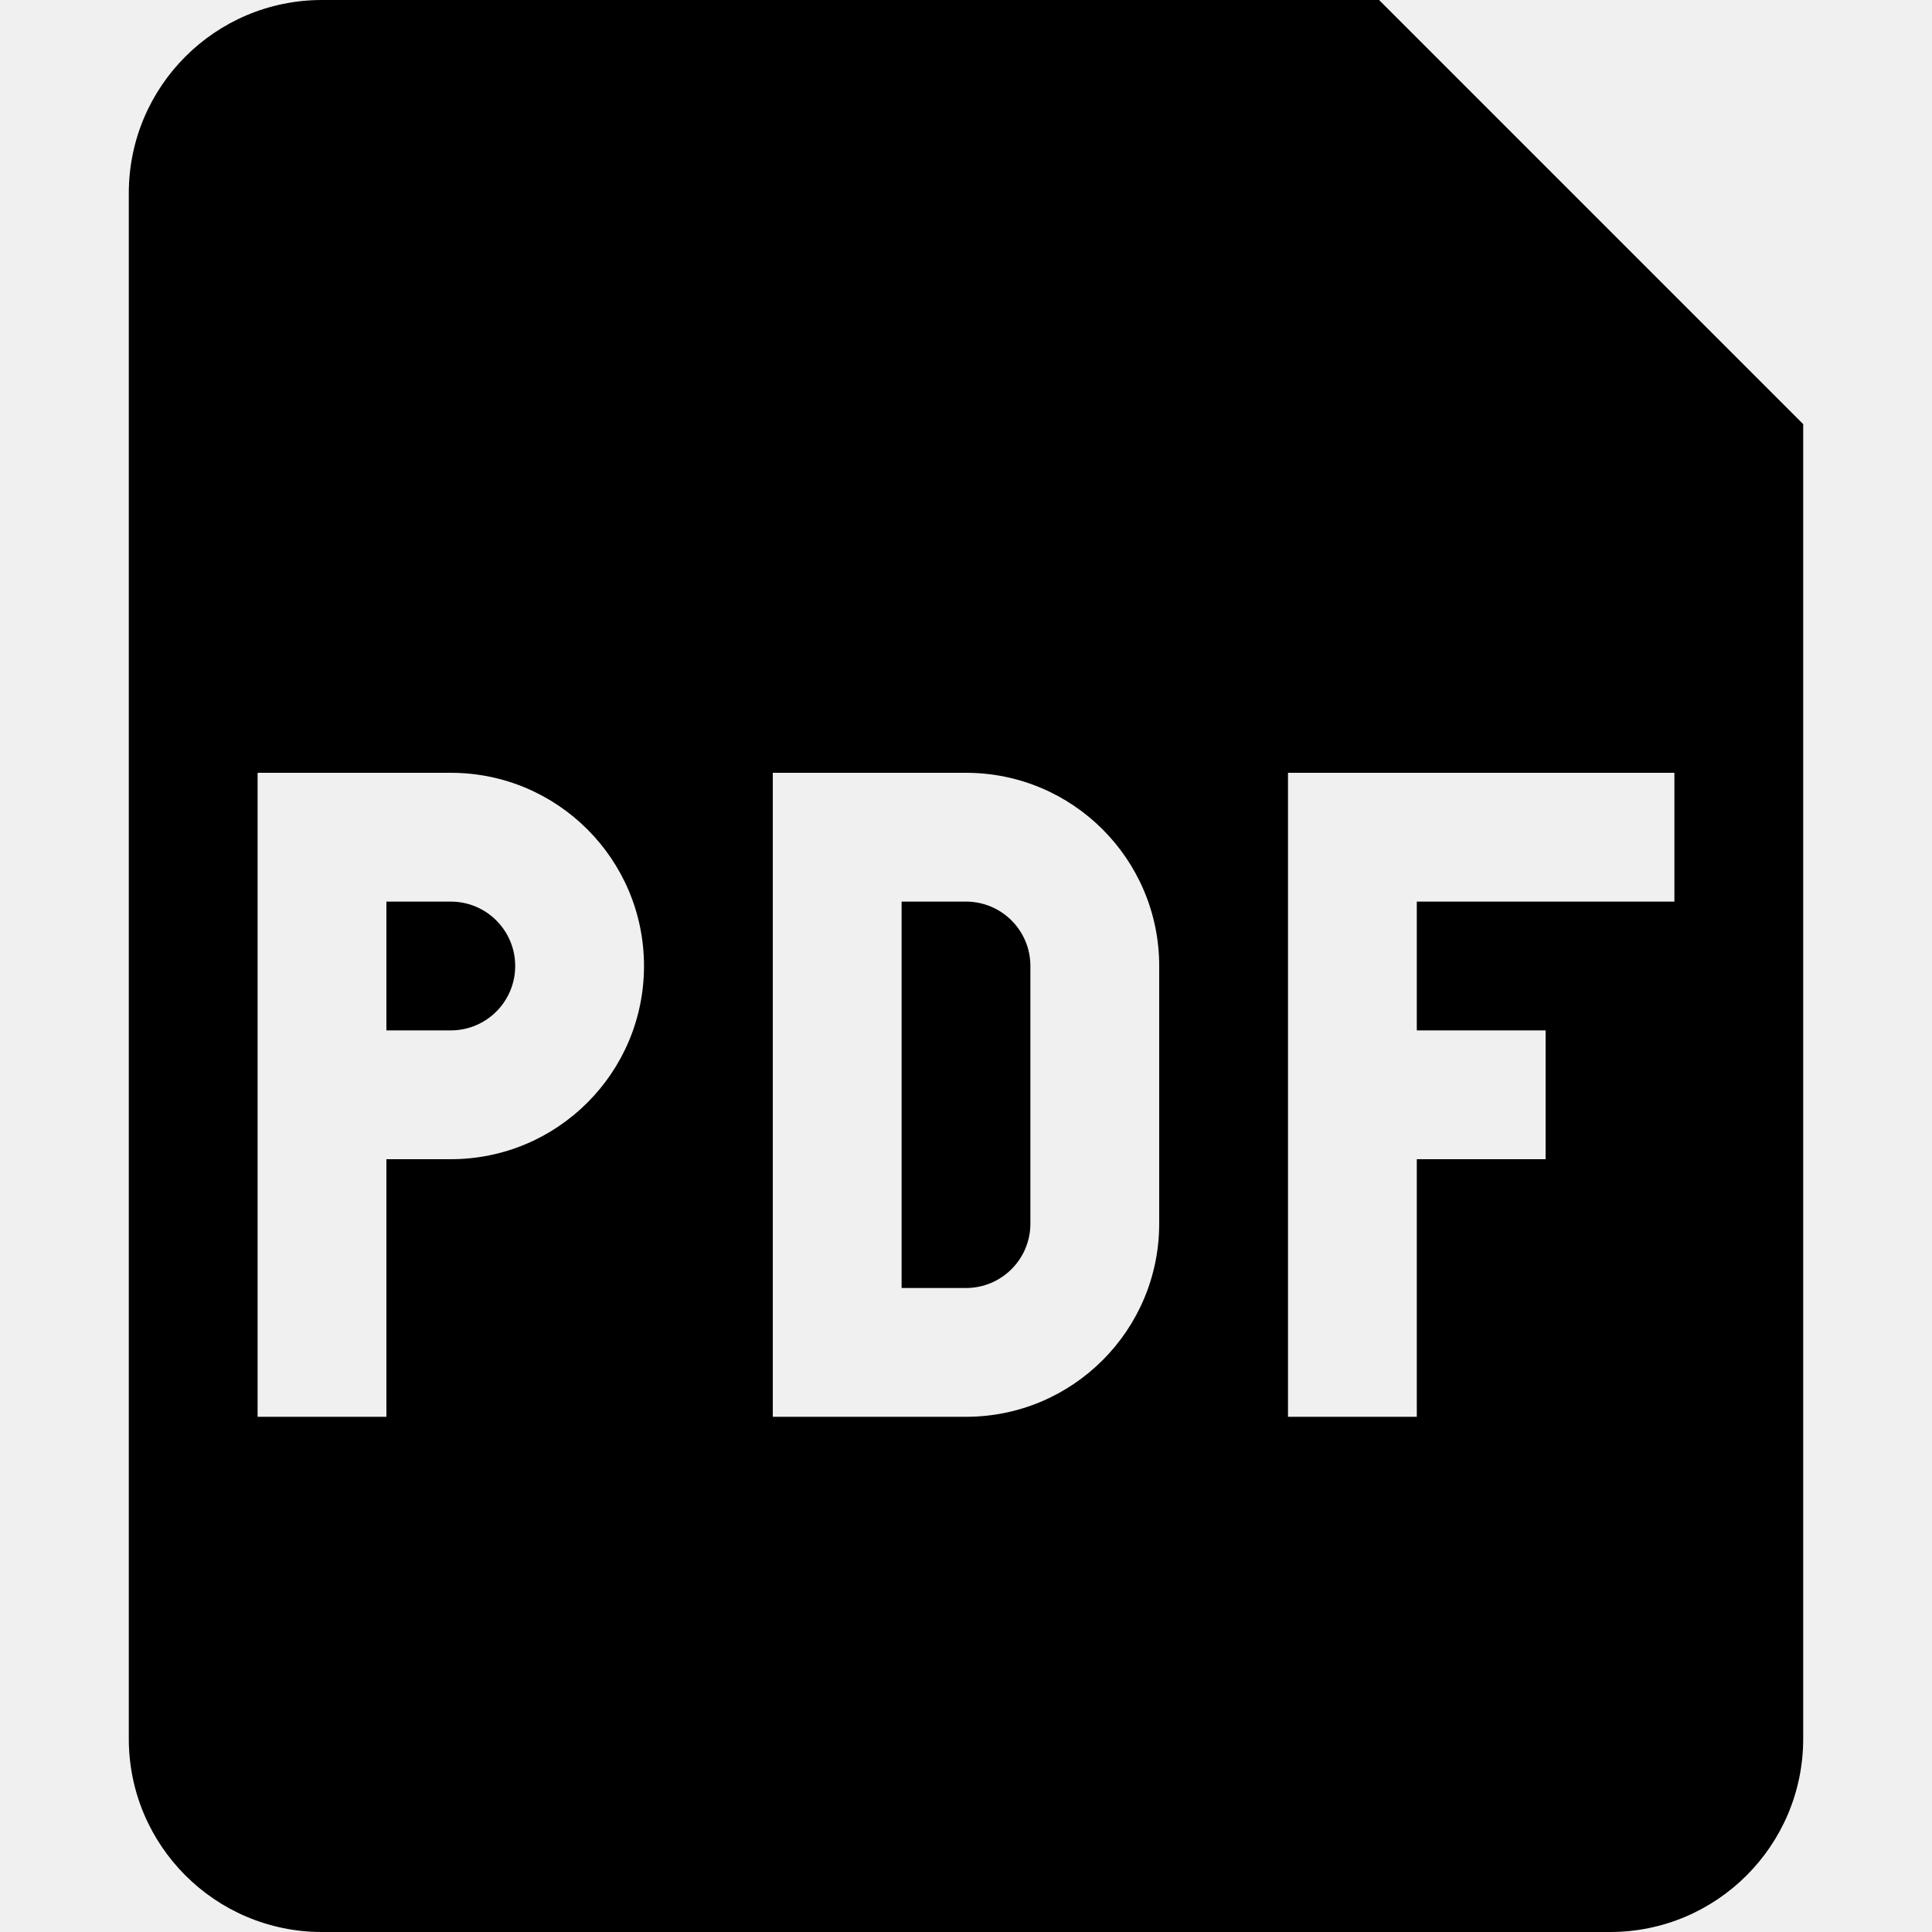
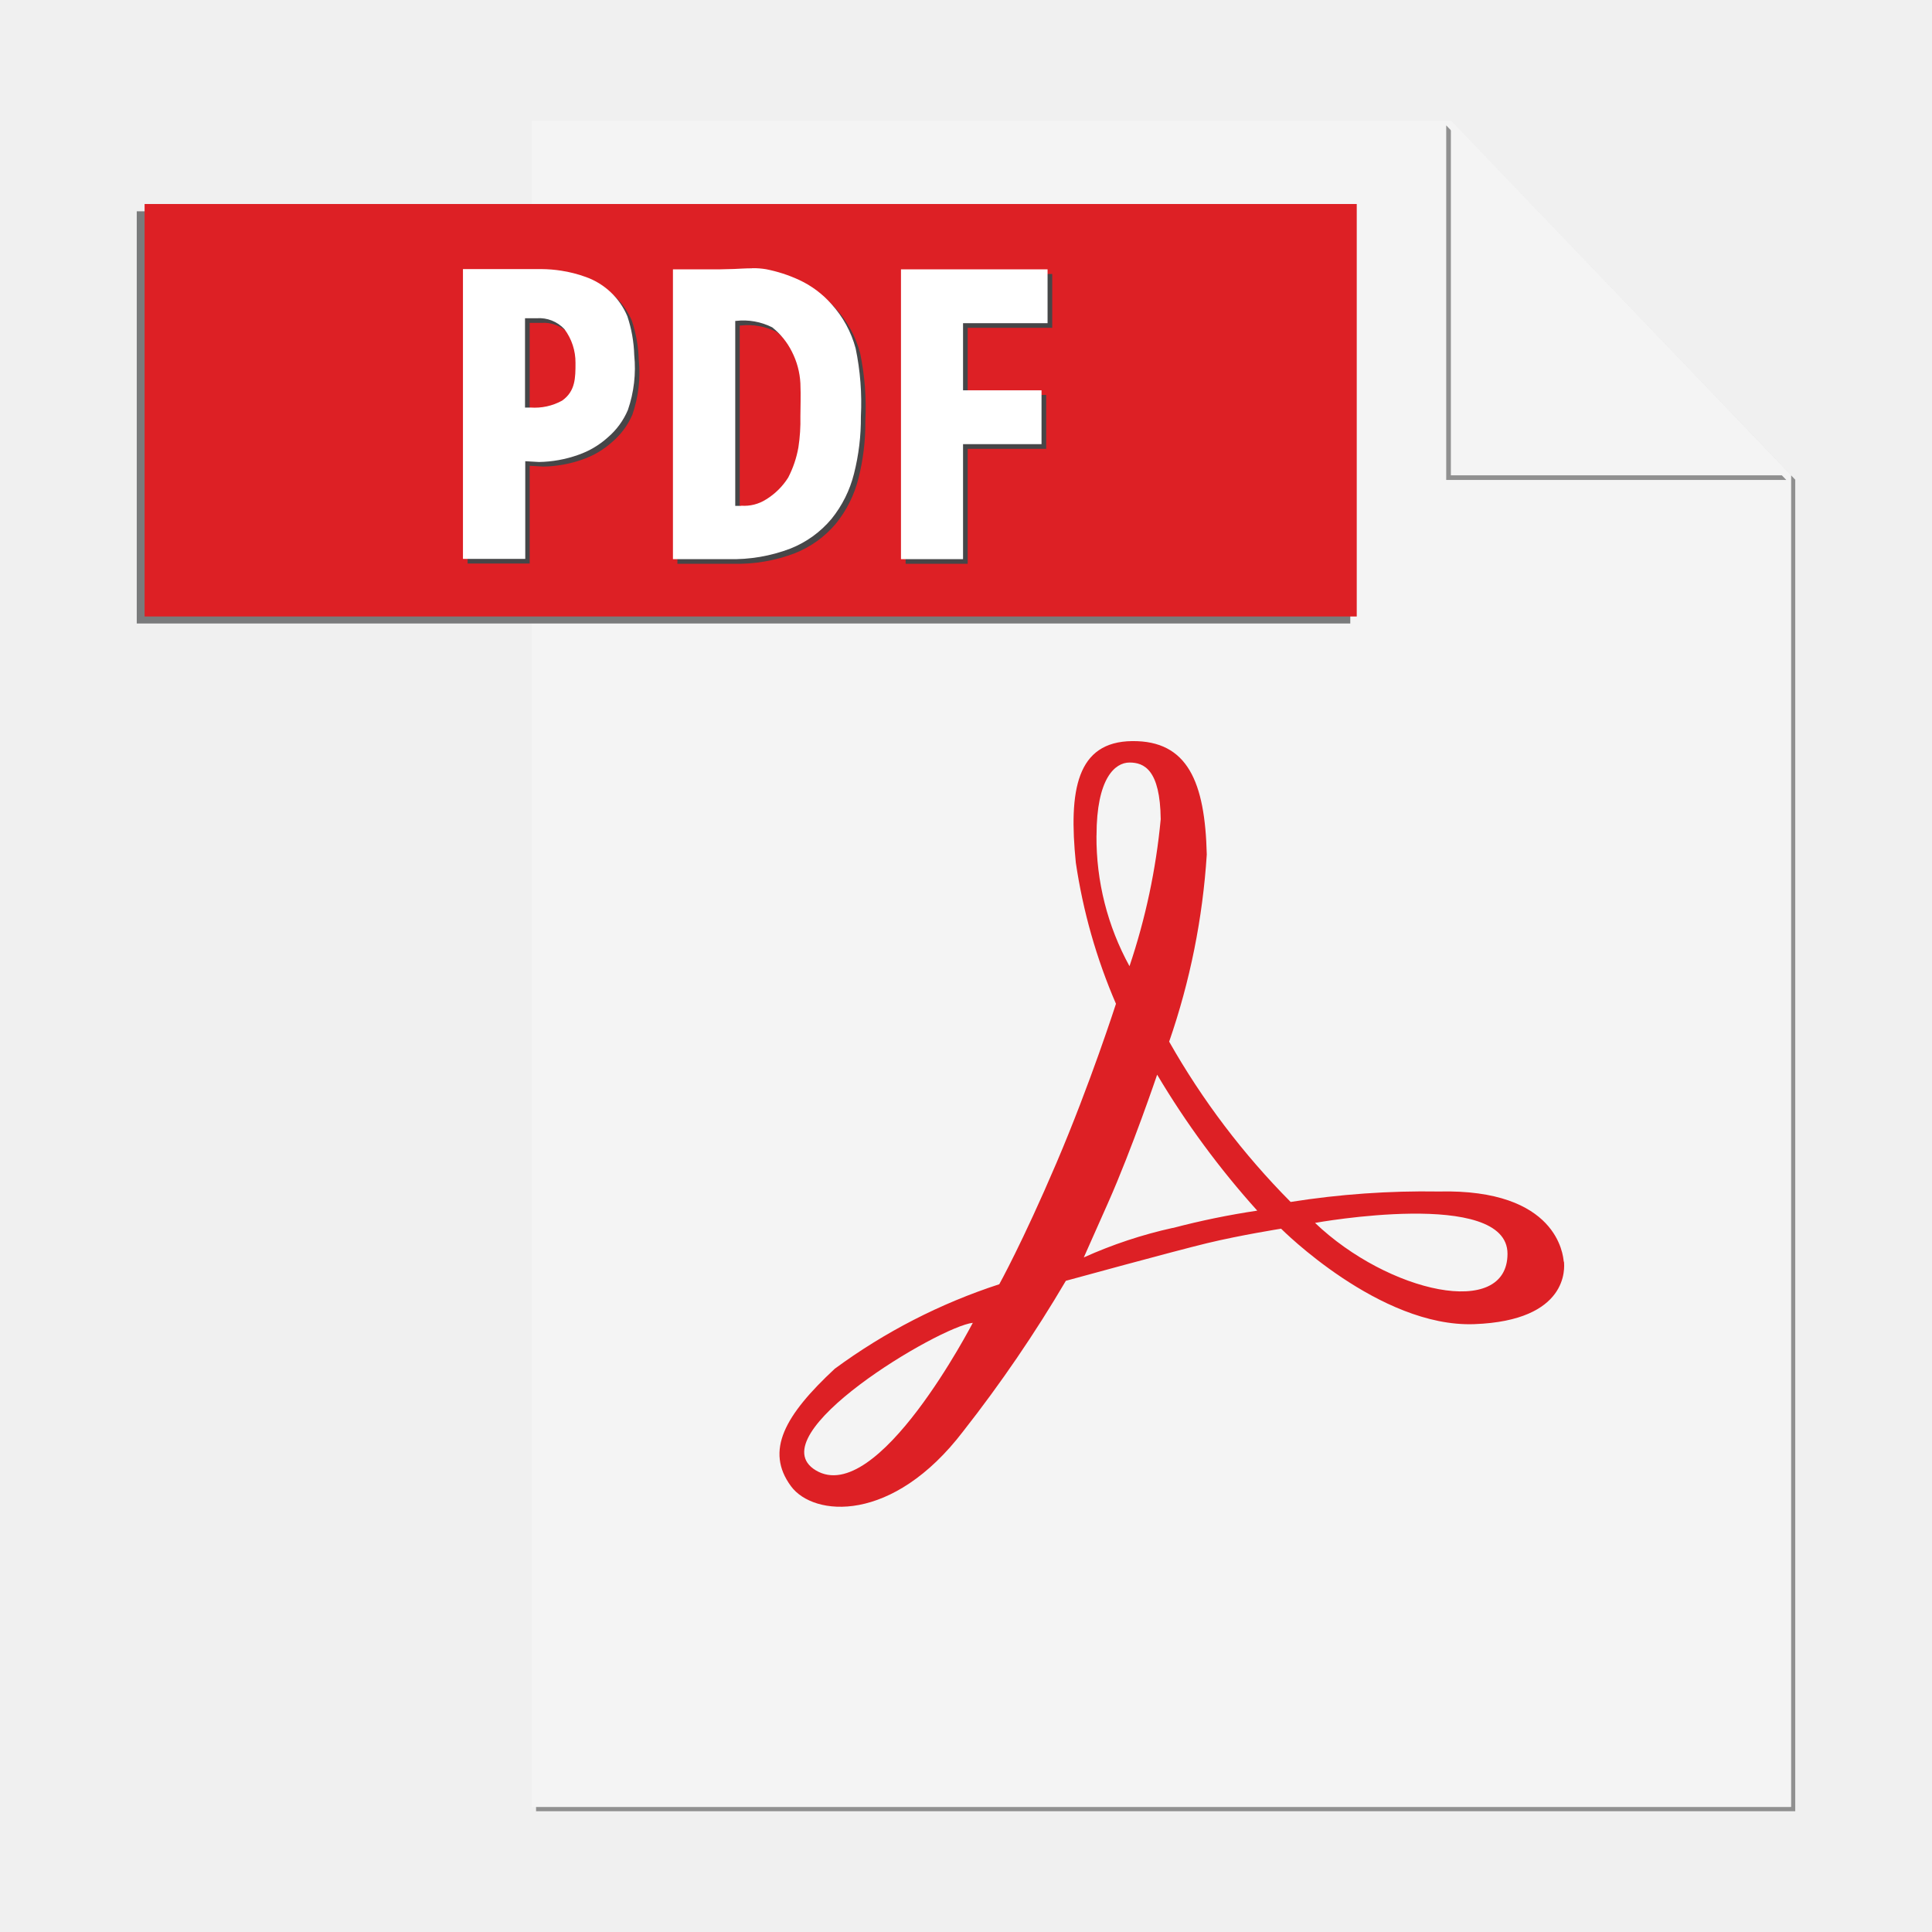
- <svg xmlns="http://www.w3.org/2000/svg" width="1em" height="1em" viewBox="0 0 15 15">
-   <path fill="currentColor" d="M3.5 8H3V7h.5a.5.5 0 0 1 0 1ZM7 10V7h.5a.5.5 0 0 1 .5.5v2a.5.5 0 0 1-.5.5H7Z" />
-   <path fill="currentColor" fill-rule="evenodd" d="M1 1.5A1.5 1.5 0 0 1 2.5 0h8.207L14 3.293V13.5a1.5 1.5 0 0 1-1.5 1.5h-10A1.5 1.5 0 0 1 1 13.5v-12ZM3.5 6H2v5h1V9h.5a1.5 1.5 0 1 0 0-3Zm4 0H6v5h1.5A1.5 1.5 0 0 0 9 9.5v-2A1.5 1.5 0 0 0 7.5 6Zm2.5 5V6h3v1h-2v1h1v1h-1v2h-1Z" clip-rule="evenodd" />
+ <svg xmlns="http://www.w3.org/2000/svg" width="1em" height="1em" viewBox="0 0 32 32">
+   <path fill="#909090" d="m24.1 2.072l5.564 5.8v22.056H8.879V30h20.856V7.945z" />
+   <path fill="#f4f4f4" d="M24.031 2H8.808v27.928h20.856V7.873z" />
+   <path fill="#7a7b7c" d="M8.655 3.5h-6.39v6.827h20.1V3.5z" />
+   <path fill="#dd2025" d="M22.472 10.211H2.395V3.379h20.077z" />
+   <path fill="#464648" d="M9.052 4.534H7.745v4.8h1.028V7.715L9 7.728a2.042 2.042 0 0 0 .647-.117a1.427 1.427 0 0 0 .493-.291a1.224 1.224 0 0 0 .335-.454a2.13 2.13 0 0 0 .105-.908a2.237 2.237 0 0 0-.114-.644a1.173 1.173 0 0 0-.687-.65a2.149 2.149 0 0 0-.409-.104a2.232 2.232 0 0 0-.319-.026m-.189 2.294h-.089v-1.48h.193a.57.57 0 0 1 .459.181a.92.92 0 0 1 .183.558c0 .246 0 .469-.222.626a.942.942 0 0 1-.524.114m3.671-2.306c-.111 0-.219.008-.295.011L12 4.538h-.78v4.8h.918a2.677 2.677 0 0 0 1.028-.175a1.71 1.71 0 0 0 .68-.491a1.939 1.939 0 0 0 .373-.749a3.728 3.728 0 0 0 .114-.949a4.416 4.416 0 0 0-.087-1.127a1.777 1.777 0 0 0-.4-.733a1.63 1.63 0 0 0-.535-.4a2.413 2.413 0 0 0-.549-.178a1.282 1.282 0 0 0-.228-.017m-.182 3.937h-.1V5.392h.013a1.062 1.062 0 0 1 .6.107a1.2 1.2 0 0 1 .324.4a1.3 1.3 0 0 1 .142.526c.009.22 0 .4 0 .549a2.926 2.926 0 0 1-.033.513a1.756 1.756 0 0 1-.169.5a1.13 1.13 0 0 1-.363.36a.673.673 0 0 1-.416.106m5.08-3.915H15v4.8h1.028V7.434h1.3v-.892h-1.3V5.43h1.4v-.892" />
+   <path fill="#dd2025" d="M21.781 20.255s3.188-.578 3.188.511s-1.975.646-3.188-.511m-2.357.083a7.543 7.543 0 0 0-1.473.489l.4-.9c.4-.9.815-2.127.815-2.127a14.216 14.216 0 0 0 1.658 2.252a13.033 13.033 0 0 0-1.4.288Zm-1.262-6.5c0-.949.307-1.208.546-1.208s.508.115.517.939a10.787 10.787 0 0 1-.517 2.434a4.426 4.426 0 0 1-.547-2.162Zm-4.649 10.516c-.978-.585 2.051-2.386 2.6-2.444c-.003.001-1.576 3.056-2.6 2.444M25.9 20.895c-.01-.1-.1-1.207-2.07-1.16a14.228 14.228 0 0 0-2.453.173a12.542 12.542 0 0 1-2.012-2.655a11.76 11.76 0 0 0 .623-3.1c-.029-1.2-.316-1.888-1.236-1.878s-1.054.815-.933 2.013a9.309 9.309 0 0 0 .665 2.338s-.425 1.323-.987 2.639s-.946 2.006-.946 2.006a9.622 9.622 0 0 0-2.725 1.4c-.824.767-1.159 1.356-.725 1.945c.374.508 1.683.623 2.853-.91a22.549 22.549 0 0 0 1.7-2.492s1.784-.489 2.339-.623s1.226-.24 1.226-.24s1.629 1.639 3.2 1.581s1.495-.939 1.485-1.035" />
+   <path fill="#909090" d="M23.954 2.077V7.95h5.633z" />
+   <path fill="#f4f4f4" d="M24.031 2v5.873h5.633z" />
+   <path fill="#fff" d="M8.975 4.457H7.668v4.8H8.7V7.639l.228.013a2.042 2.042 0 0 0 .647-.117a1.428 1.428 0 0 0 .493-.291a1.224 1.224 0 0 0 .332-.454a2.13 2.13 0 0 0 .105-.908a2.237 2.237 0 0 0-.114-.644a1.173 1.173 0 0 0-.687-.65a2.149 2.149 0 0 0-.411-.105a2.232 2.232 0 0 0-.319-.026m-.189 2.294h-.089v-1.48h.194a.57.57 0 0 1 .459.181a.92.92 0 0 1 .183.558c0 .246 0 .469-.222.626a.942.942 0 0 1-.524.114m3.67-2.306c-.111 0-.219.008-.295.011l-.235.006h-.78v4.8h.918a2.677 2.677 0 0 0 1.028-.175a1.71 1.71 0 0 0 .68-.491a1.939 1.939 0 0 0 .373-.749a3.728 3.728 0 0 0 .114-.949a4.416 4.416 0 0 0-.087-1.127a1.777 1.777 0 0 0-.4-.733a1.63 1.63 0 0 0-.535-.4a2.413 2.413 0 0 0-.549-.178a1.282 1.282 0 0 0-.228-.017m-.182 3.937h-.1V5.315h.013a1.062 1.062 0 0 1 .6.107a1.2 1.2 0 0 1 .324.4a1.3 1.3 0 0 1 .142.526c.009.22 0 .4 0 .549a2.926 2.926 0 0 1-.033.513a1.756 1.756 0 0 1-.169.5a1.13 1.13 0 0 1-.363.36a.673.673 0 0 1-.416.106m5.077-3.915h-2.43v4.8h1.028V7.357h1.3v-.892h-1.3V5.353h1.4v-.892" />
</svg>
